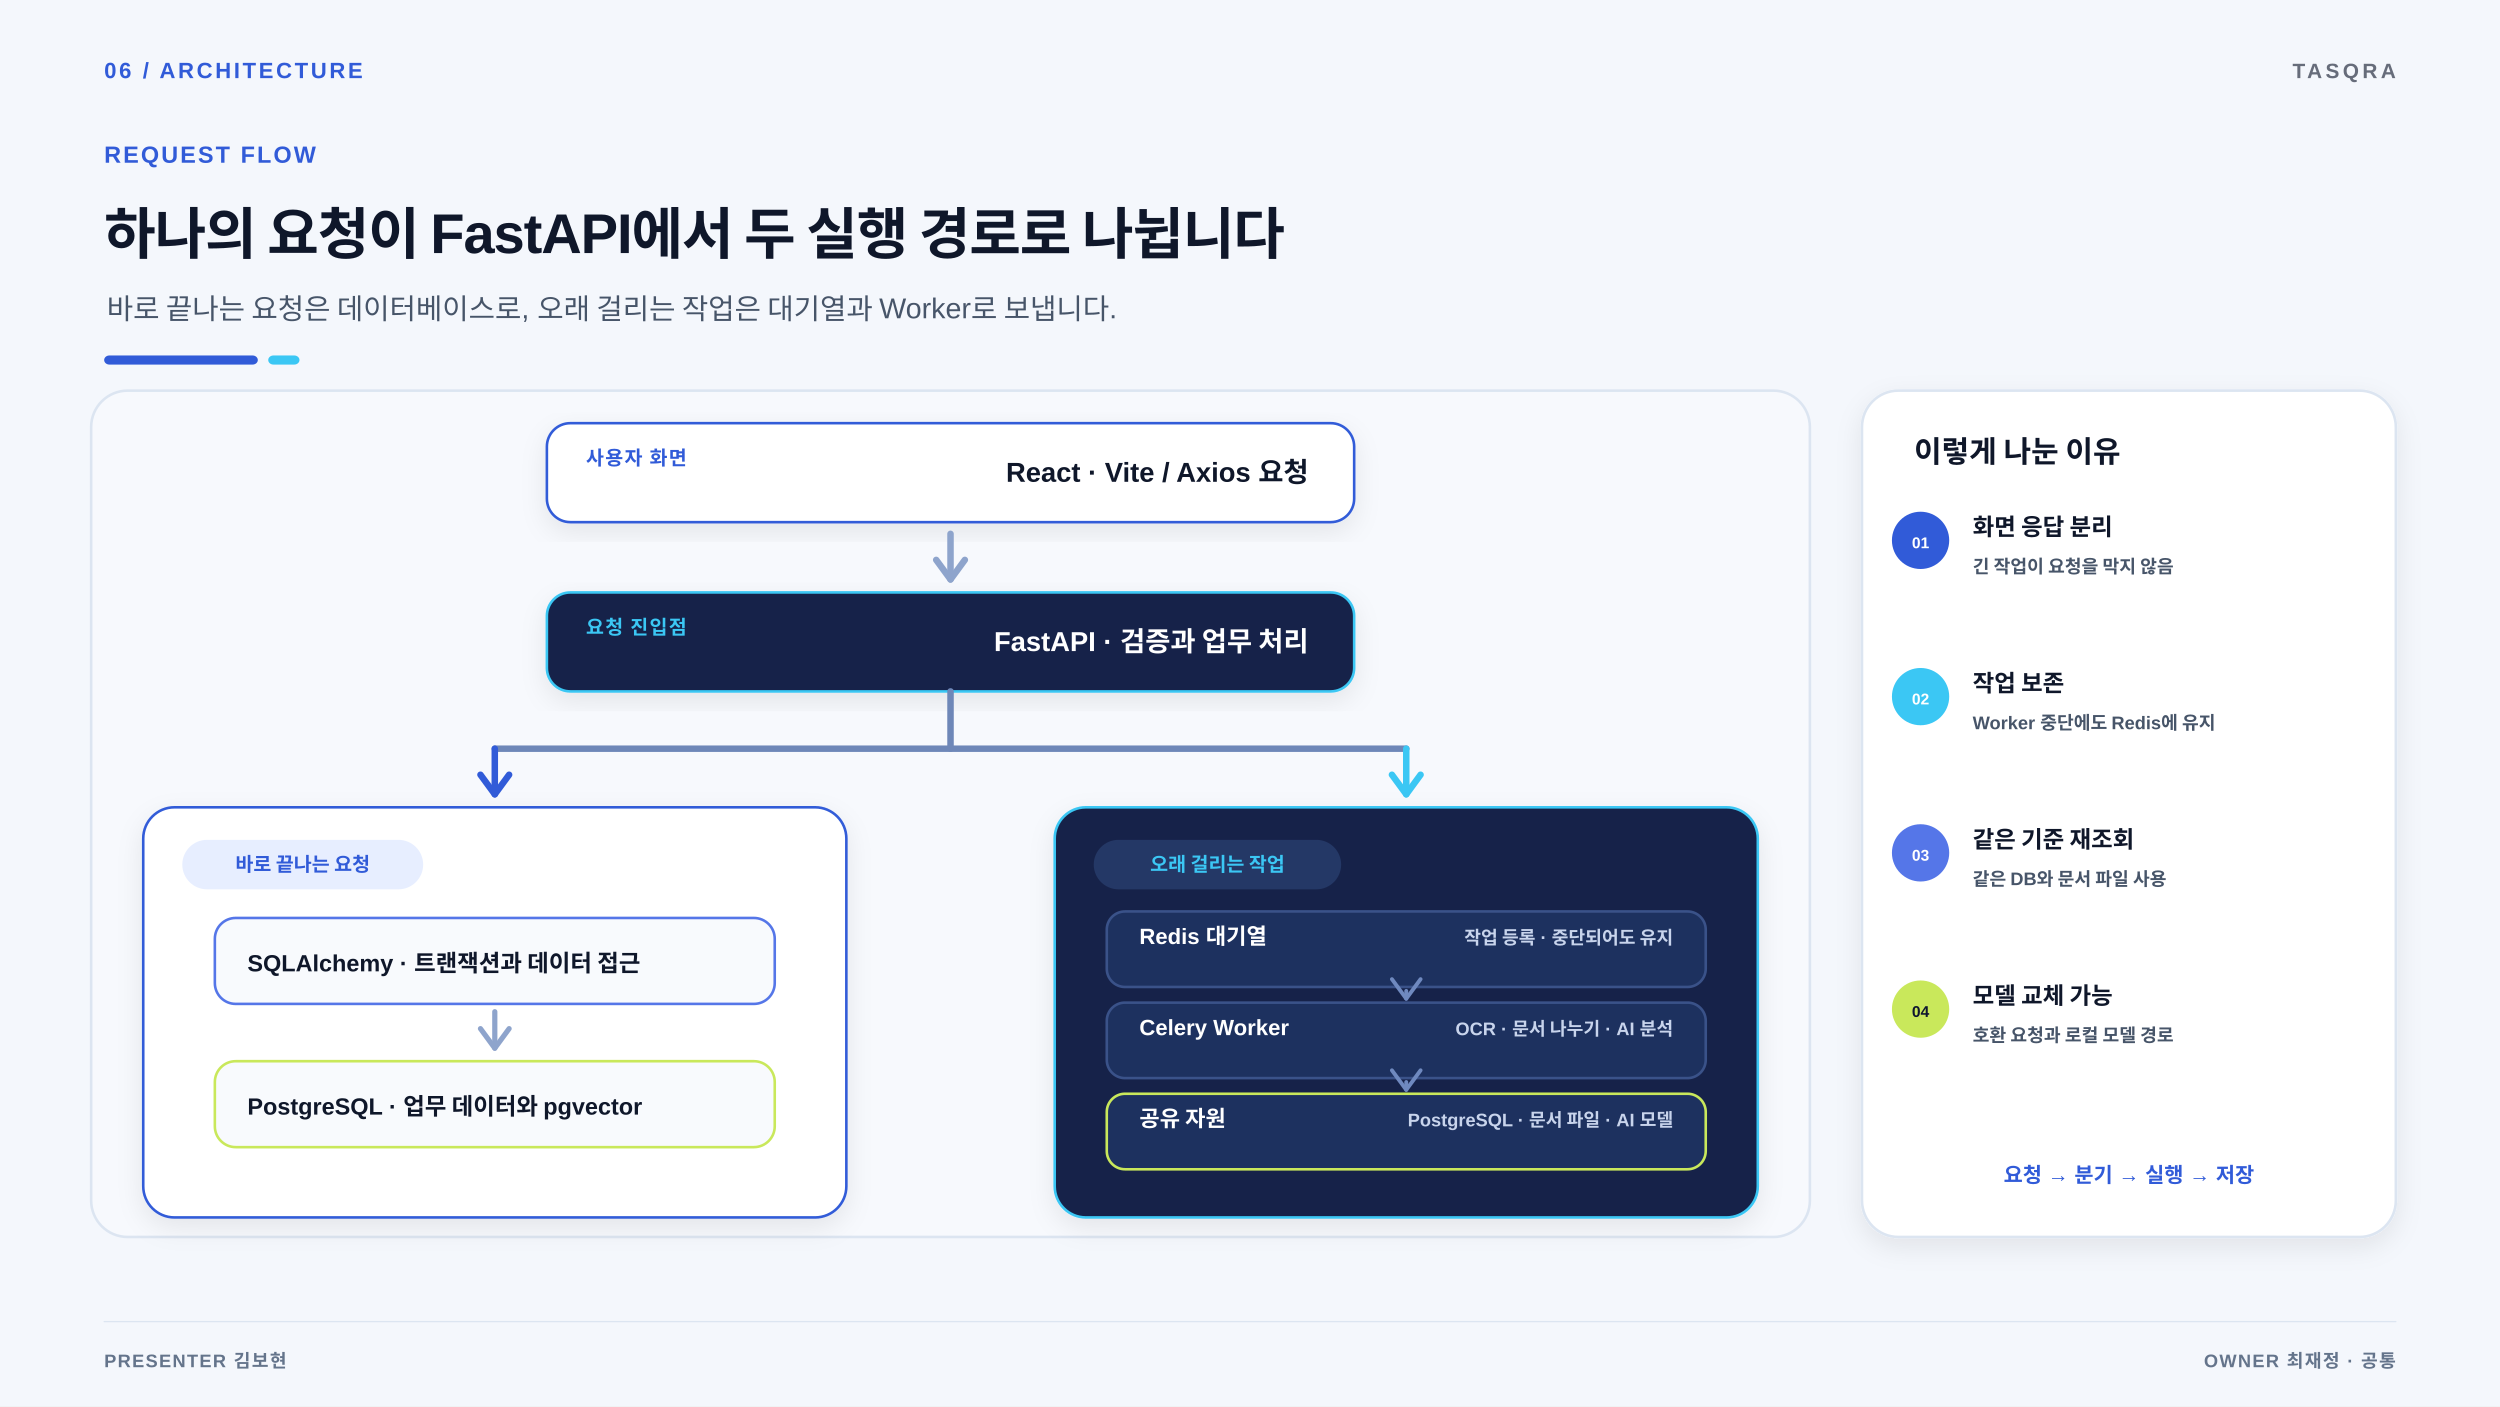
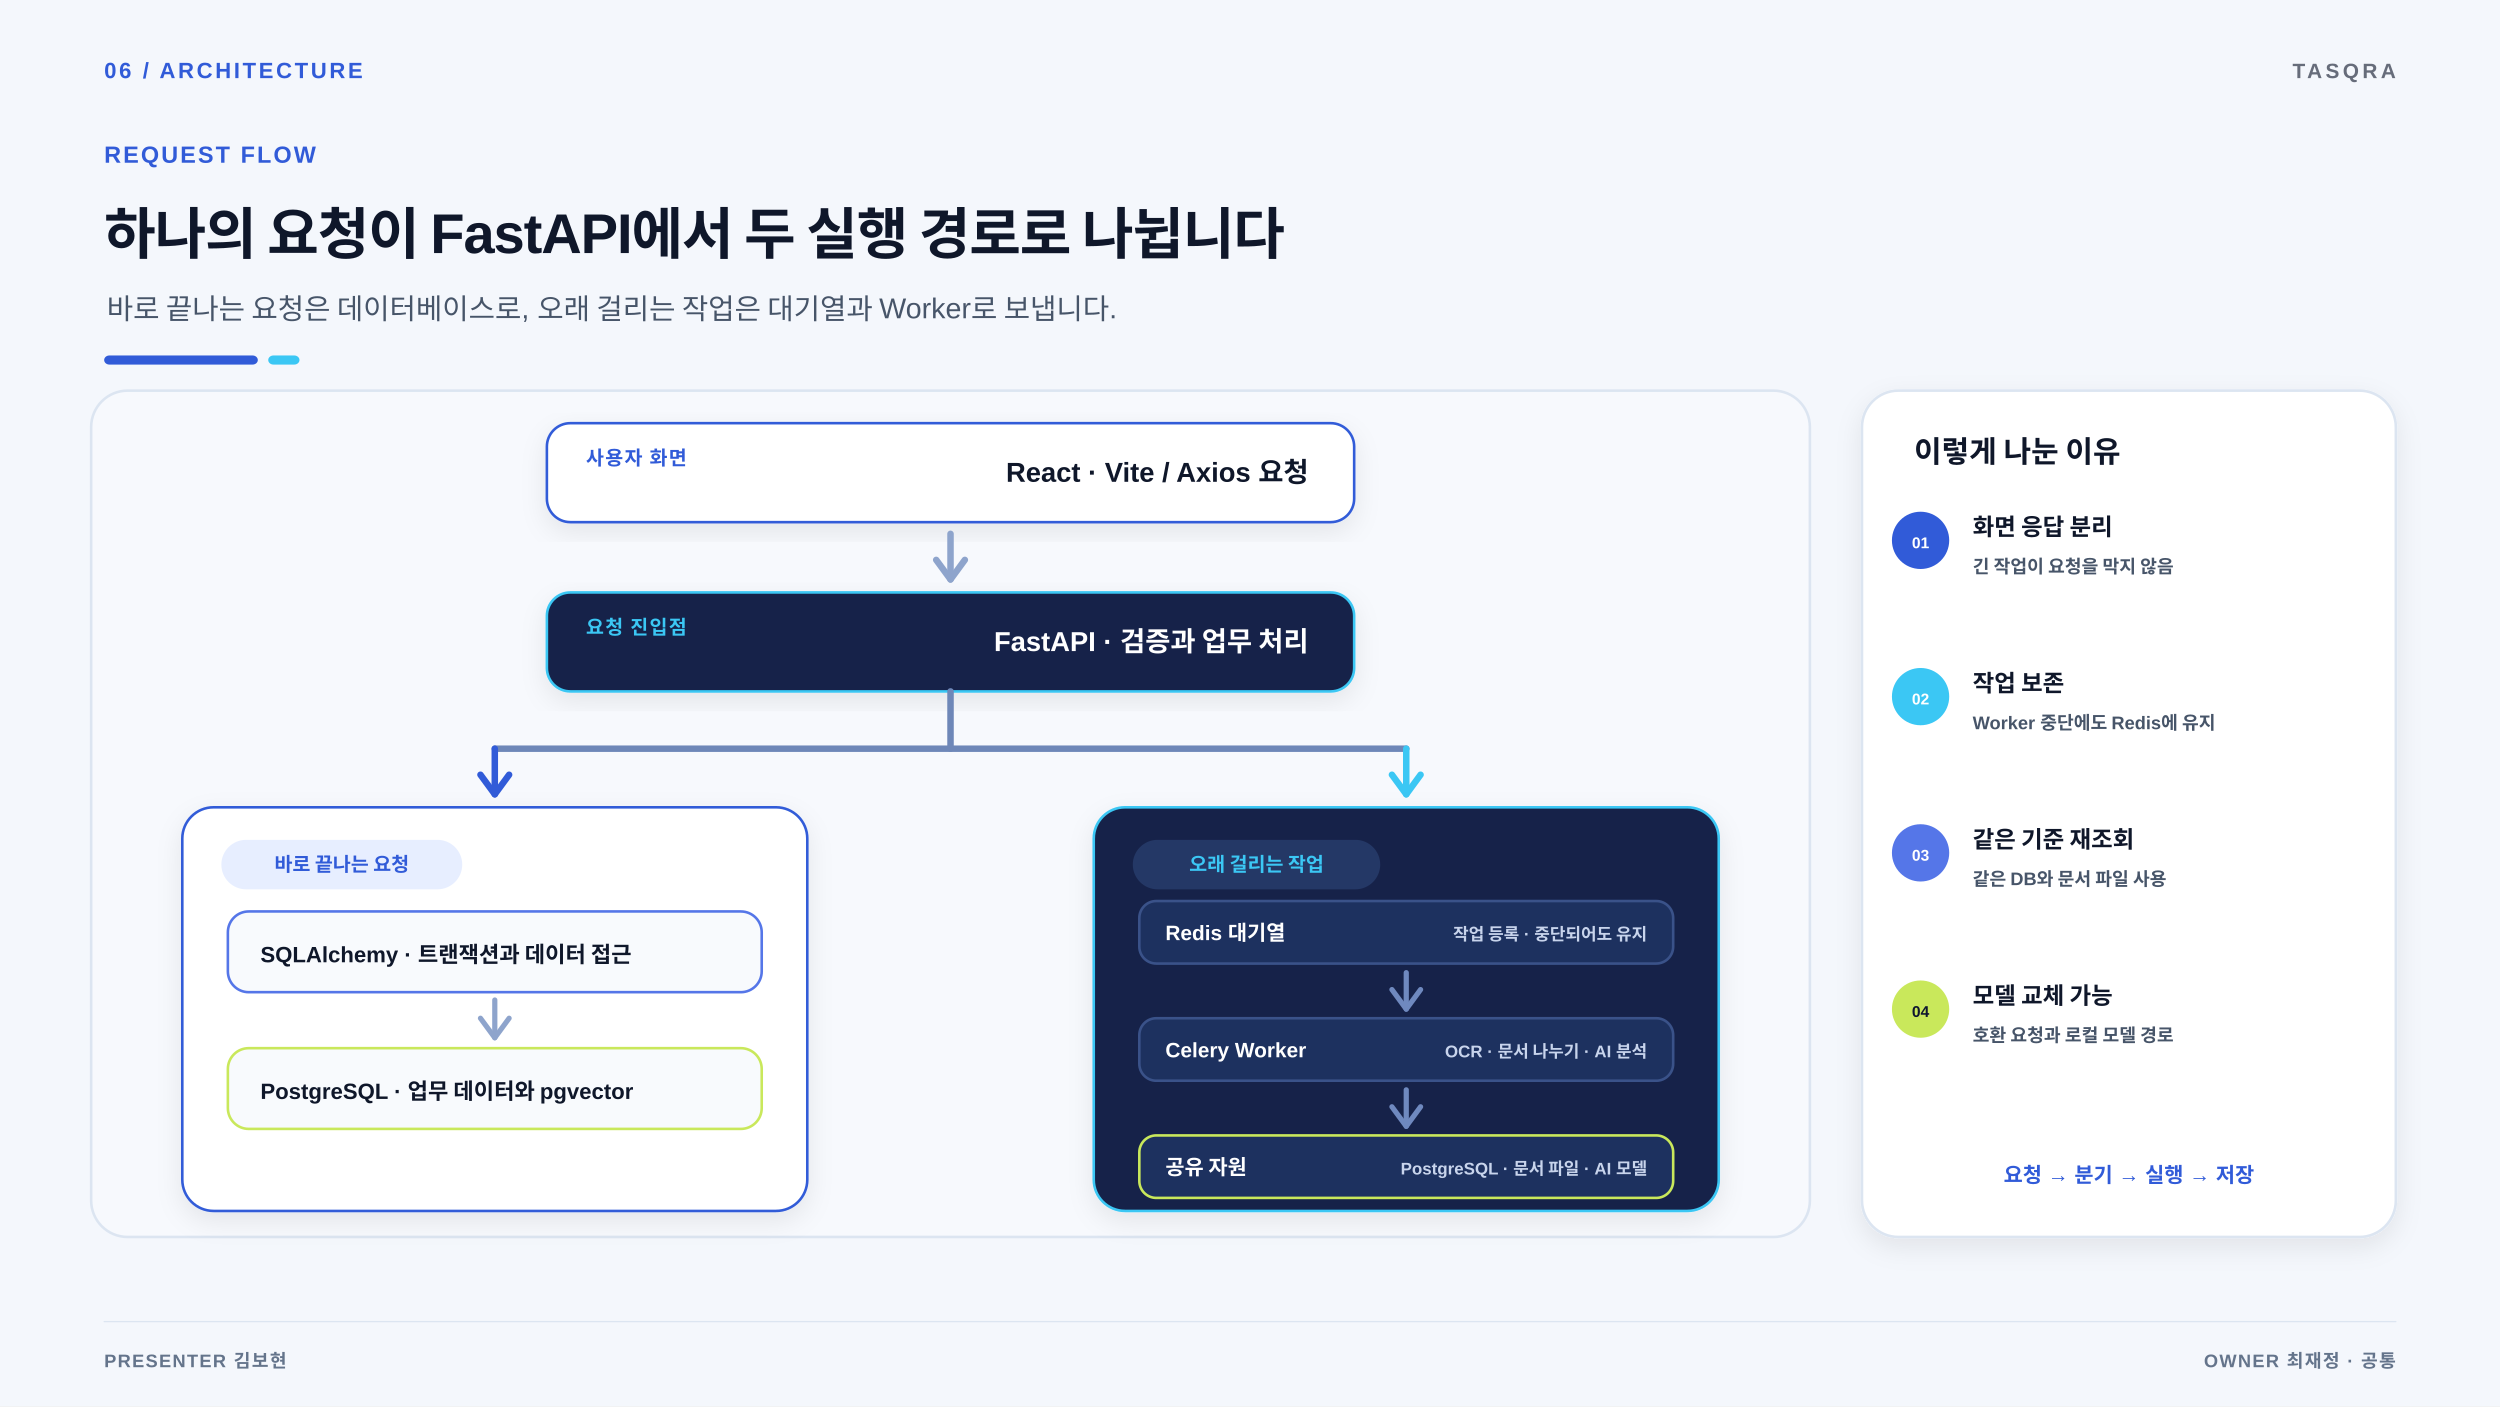
<svg xmlns="http://www.w3.org/2000/svg" width="1920" height="1080" viewBox="0 0 1920 1080">
  <defs>
    <style>@font-face{font-family:NotoKR;src:url("../../포트폴리오/NotoSansKR.ttf") format("truetype");} text{font-family:NotoKR,Arial,sans-serif;}</style>
    <filter id="shadow" x="-20%" y="-20%" width="140%" height="140%">
      <feDropShadow dx="0" dy="12" stdDeviation="16" flood-color="#0E162F" flood-opacity="0.11" />
    </filter>
    <filter id="softShadow" x="-20%" y="-20%" width="140%" height="140%">
      <feDropShadow dx="0" dy="7" stdDeviation="10" flood-color="#0E162F" flood-opacity="0.08" />
    </filter>
  </defs>
  <rect x="0" y="0" width="1920" height="1080" rx="0" fill="#F4F7FC" stroke="none" stroke-width="0" opacity="1" />
  <text x="80" y="60" font-family="NotoKR, Arial, sans-serif" font-size="17" font-weight="800" font-style="normal" fill="#315BD8" text-anchor="start" letter-spacing="2" opacity="1">06  /  ARCHITECTURE</text>
  <text x="1840" y="60" font-family="NotoKR, Arial, sans-serif" font-size="16" font-weight="800" font-style="normal" fill="#0F172A" text-anchor="end" letter-spacing="2.6" opacity="0.62">TASQRA</text>
  <line x1="80" y1="1015" x2="1840" y2="1015" stroke="#DCE5F1" stroke-width="1" stroke-linecap="round" opacity="1" />
  <text x="80" y="1050" font-family="NotoKR, Arial, sans-serif" font-size="14" font-weight="700" font-style="normal" fill="#64748B" text-anchor="start" letter-spacing="1" opacity="1">PRESENTER  김보현</text>
  <text x="1840" y="1050" font-family="NotoKR, Arial, sans-serif" font-size="14" font-weight="700" font-style="normal" fill="#64748B" text-anchor="end" letter-spacing="1" opacity="1">OWNER  최재정 · 공통</text>
  <text x="80" y="125" font-family="NotoKR, Arial, sans-serif" font-size="18" font-weight="800" font-style="normal" fill="#315BD8" text-anchor="start" letter-spacing="1.6" opacity="1">REQUEST FLOW</text>
  <text x="80" y="195" font-family="NotoKR, Arial, sans-serif" font-size="43" font-weight="800" font-style="normal" fill="#0F172A" text-anchor="start" letter-spacing="-0.8" opacity="1">하나의 요청이 FastAPI에서 두 실행 경로로 나뉩니다</text>
  <text x="82" y="245" font-family="NotoKR, Arial, sans-serif" font-size="22" font-weight="500" font-style="normal" fill="#475569" text-anchor="start" letter-spacing="0" opacity="1">바로 끝나는 요청은 데이터베이스로, 오래 걸리는 작업은 대기열과 Worker로 보냅니다.</text>
  <rect x="80" y="273" width="118" height="7" rx="4" fill="#315BD8" stroke="none" stroke-width="0" opacity="1" />
  <rect x="206" y="273" width="24" height="7" rx="4" fill="#3BC7F4" stroke="none" stroke-width="0" opacity="1" />
  <rect x="70" y="300" width="1320" height="650" rx="28" fill="#F7F9FD" stroke="#DCE5F1" stroke-width="2" opacity="1" />
  <rect x="420" y="325" width="620" height="76" rx="18" fill="#FFFFFF" stroke="#315BD8" stroke-width="2" opacity="1" filter="url(#softShadow)" />
  <text x="450" y="357" font-family="NotoKR, Arial, sans-serif" font-size="15" font-weight="800" font-style="normal" fill="#315BD8" text-anchor="start" letter-spacing="1.0" opacity="1">사용자 화면</text>
  <text x="1005" y="370" font-family="NotoKR, Arial, sans-serif" font-size="21" font-weight="800" font-style="normal" fill="#0F172A" text-anchor="end" letter-spacing="0" opacity="1">React · Vite  /  Axios 요청</text>
  <line x1="730" y1="410" x2="730" y2="445" stroke="#8EA4CC" stroke-width="5" stroke-linecap="round" opacity="1" />
  <path d="M 719 430 L 730 445 L 741 430" fill="none" stroke="#8EA4CC" stroke-width="5" stroke-linecap="round" stroke-linejoin="round" />
  <rect x="420" y="455" width="620" height="76" rx="18" fill="#16234A" stroke="#3BC7F4" stroke-width="2" opacity="1" filter="url(#softShadow)" />
  <text x="450" y="487" font-family="NotoKR, Arial, sans-serif" font-size="15" font-weight="800" font-style="normal" fill="#3BC7F4" text-anchor="start" letter-spacing="1.0" opacity="1">요청 진입점</text>
  <text x="1005" y="500" font-family="NotoKR, Arial, sans-serif" font-size="21" font-weight="800" font-style="normal" fill="#FFFFFF" text-anchor="end" letter-spacing="0" opacity="1">FastAPI  ·  검증과 업무 처리</text>
  <line x1="730" y1="531" x2="730" y2="575" stroke="#6E87B8" stroke-width="5" stroke-linecap="round" opacity="1" />
  <line x1="380" y1="575" x2="1080" y2="575" stroke="#6E87B8" stroke-width="5" stroke-linecap="round" opacity="1" />
  <line x1="380" y1="575" x2="380" y2="610" stroke="#315BD8" stroke-width="5" stroke-linecap="round" opacity="1" />
  <path d="M 369 595 L 380 610 L 391 595" fill="none" stroke="#315BD8" stroke-width="5" stroke-linecap="round" stroke-linejoin="round" />
  <line x1="1080" y1="575" x2="1080" y2="610" stroke="#3BC7F4" stroke-width="5" stroke-linecap="round" opacity="1" />
  <path d="M 1069 595 L 1080 610 L 1091 595" fill="none" stroke="#3BC7F4" stroke-width="5" stroke-linecap="round" stroke-linejoin="round" />
-   <rect x="110" y="620" width="540" height="315" rx="24" fill="#FFFFFF" stroke="#315BD8" stroke-width="2" opacity="1" filter="url(#softShadow)" />
-   <rect x="140" y="645" width="185" height="38" rx="19.0" fill="#E7EEFF" stroke="none" stroke-width="0" opacity="1" />
-   <text x="232.5" y="669.1" font-family="NotoKR, Arial, sans-serif" font-size="15" font-weight="700" font-style="normal" fill="#315BD8" text-anchor="middle" letter-spacing="0" opacity="1">바로 끝나는 요청</text>
-   <rect x="165" y="705" width="430" height="66" rx="16" fill="#F8FAFD" stroke="#5576E8" stroke-width="2" opacity="1" />
-   <text x="190" y="746" font-family="NotoKR, Arial, sans-serif" font-size="18" font-weight="800" font-style="normal" fill="#0F172A" text-anchor="start" letter-spacing="0" opacity="1">SQLAlchemy  ·  트랜잭션과 데이터 접근</text>
-   <line x1="380" y1="777" x2="380" y2="805" stroke="#8EA4CC" stroke-width="4" stroke-linecap="round" opacity="1" />
-   <path d="M 369 790 L 380 805 L 391 790" fill="none" stroke="#8EA4CC" stroke-width="4" stroke-linecap="round" stroke-linejoin="round" />
-   <rect x="165" y="815" width="430" height="66" rx="16" fill="#F8FAFD" stroke="#C9E85B" stroke-width="2" opacity="1" />
-   <text x="190" y="856" font-family="NotoKR, Arial, sans-serif" font-size="18" font-weight="800" font-style="normal" fill="#0F172A" text-anchor="start" letter-spacing="0" opacity="1">PostgreSQL  ·  업무 데이터와 pgvector</text>
-   <rect x="810" y="620" width="540" height="315" rx="24" fill="#16234A" stroke="#3BC7F4" stroke-width="2" opacity="1" filter="url(#softShadow)" />
-   <rect x="840" y="645" width="190" height="38" rx="19.0" fill="#243866" stroke="none" stroke-width="0" opacity="1" />
-   <text x="935.0" y="669.1" font-family="NotoKR, Arial, sans-serif" font-size="15" font-weight="700" font-style="normal" fill="#3BC7F4" text-anchor="middle" letter-spacing="0" opacity="1">오래 걸리는 작업</text>
-   <rect x="850" y="700" width="460" height="58" rx="14" fill="#1D315F" stroke="#3A5289" stroke-width="2" opacity="1" />
-   <text x="875" y="725" font-family="NotoKR, Arial, sans-serif" font-size="17" font-weight="800" font-style="normal" fill="#FFFFFF" text-anchor="start" letter-spacing="0" opacity="1">Redis 대기열</text>
-   <text x="1285" y="725" font-family="NotoKR, Arial, sans-serif" font-size="14" font-weight="600" font-style="normal" fill="#C8D4EC" text-anchor="end" letter-spacing="0" opacity="1">작업 등록 · 중단되어도 유지</text>
-   <line x1="1080" y1="761" x2="1080" y2="767" stroke="#6F89BF" stroke-width="3" stroke-linecap="round" opacity="1" />
-   <path d="M 1069 752 L 1080 767 L 1091 752" fill="none" stroke="#6F89BF" stroke-width="3" stroke-linecap="round" stroke-linejoin="round" />
-   <rect x="850" y="770" width="460" height="58" rx="14" fill="#1D315F" stroke="#3A5289" stroke-width="2" opacity="1" />
-   <text x="875" y="795" font-family="NotoKR, Arial, sans-serif" font-size="17" font-weight="800" font-style="normal" fill="#FFFFFF" text-anchor="start" letter-spacing="0" opacity="1">Celery Worker</text>
-   <text x="1285" y="795" font-family="NotoKR, Arial, sans-serif" font-size="14" font-weight="600" font-style="normal" fill="#C8D4EC" text-anchor="end" letter-spacing="0" opacity="1">OCR · 문서 나누기 · AI 분석</text>
-   <line x1="1080" y1="831" x2="1080" y2="837" stroke="#6F89BF" stroke-width="3" stroke-linecap="round" opacity="1" />
-   <path d="M 1069 822 L 1080 837 L 1091 822" fill="none" stroke="#6F89BF" stroke-width="3" stroke-linecap="round" stroke-linejoin="round" />
-   <rect x="850" y="840" width="460" height="58" rx="14" fill="#1D315F" stroke="#C9E85B" stroke-width="2" opacity="1" />
-   <text x="875" y="865" font-family="NotoKR, Arial, sans-serif" font-size="17" font-weight="800" font-style="normal" fill="#FFFFFF" text-anchor="start" letter-spacing="0" opacity="1">공유 자원</text>
-   <text x="1285" y="865" font-family="NotoKR, Arial, sans-serif" font-size="14" font-weight="600" font-style="normal" fill="#C8D4EC" text-anchor="end" letter-spacing="0" opacity="1">PostgreSQL · 문서 파일 · AI 모델</text>
+   <rect x="140" y="620" width="480" height="310" rx="24" fill="#FFFFFF" stroke="#315BD8" stroke-width="2" opacity="1" filter="url(#softShadow)" />
+   <rect x="170" y="645" width="185" height="38" rx="19.0" fill="#E7EEFF" stroke="none" stroke-width="0" opacity="1" />
+   <text x="262.5" y="669.1" font-family="NotoKR, Arial, sans-serif" font-size="15" font-weight="700" font-style="normal" fill="#315BD8" text-anchor="middle" letter-spacing="0" opacity="1">바로 끝나는 요청</text>
+   <rect x="175" y="700" width="410" height="62" rx="16" fill="#F8FAFD" stroke="#5576E8" stroke-width="2" opacity="1" />
+   <text x="200" y="739" font-family="NotoKR, Arial, sans-serif" font-size="17" font-weight="800" font-style="normal" fill="#0F172A" text-anchor="start" letter-spacing="0" opacity="1">SQLAlchemy  ·  트랜잭션과 데이터 접근</text>
+   <line x1="380" y1="768" x2="380" y2="797" stroke="#8EA4CC" stroke-width="4" stroke-linecap="round" opacity="1" />
+   <path d="M 369 782 L 380 797 L 391 782" fill="none" stroke="#8EA4CC" stroke-width="4" stroke-linecap="round" stroke-linejoin="round" />
+   <rect x="175" y="805" width="410" height="62" rx="16" fill="#F8FAFD" stroke="#C9E85B" stroke-width="2" opacity="1" />
+   <text x="200" y="844" font-family="NotoKR, Arial, sans-serif" font-size="17" font-weight="800" font-style="normal" fill="#0F172A" text-anchor="start" letter-spacing="0" opacity="1">PostgreSQL  ·  업무 데이터와 pgvector</text>
+   <rect x="840" y="620" width="480" height="310" rx="24" fill="#16234A" stroke="#3BC7F4" stroke-width="2" opacity="1" filter="url(#softShadow)" />
+   <rect x="870" y="645" width="190" height="38" rx="19.0" fill="#243866" stroke="none" stroke-width="0" opacity="1" />
+   <text x="965.0" y="669.1" font-family="NotoKR, Arial, sans-serif" font-size="15" font-weight="700" font-style="normal" fill="#3BC7F4" text-anchor="middle" letter-spacing="0" opacity="1">오래 걸리는 작업</text>
+   <rect x="875" y="692" width="410" height="48" rx="13" fill="#1D315F" stroke="#3A5289" stroke-width="2" opacity="1" />
+   <text x="895" y="722" font-family="NotoKR, Arial, sans-serif" font-size="16" font-weight="800" font-style="normal" fill="#FFFFFF" text-anchor="start" letter-spacing="0" opacity="1">Redis 대기열</text>
+   <text x="1265" y="722" font-family="NotoKR, Arial, sans-serif" font-size="13" font-weight="600" font-style="normal" fill="#C8D4EC" text-anchor="end" letter-spacing="0" opacity="1">작업 등록 · 중단되어도 유지</text>
+   <line x1="1080" y1="747" x2="1080" y2="775" stroke="#6F89BF" stroke-width="4" stroke-linecap="round" opacity="1" />
+   <path d="M 1069 760 L 1080 775 L 1091 760" fill="none" stroke="#6F89BF" stroke-width="4" stroke-linecap="round" stroke-linejoin="round" />
+   <rect x="875" y="782" width="410" height="48" rx="13" fill="#1D315F" stroke="#3A5289" stroke-width="2" opacity="1" />
+   <text x="895" y="812" font-family="NotoKR, Arial, sans-serif" font-size="16" font-weight="800" font-style="normal" fill="#FFFFFF" text-anchor="start" letter-spacing="0" opacity="1">Celery Worker</text>
+   <text x="1265" y="812" font-family="NotoKR, Arial, sans-serif" font-size="13" font-weight="600" font-style="normal" fill="#C8D4EC" text-anchor="end" letter-spacing="0" opacity="1">OCR · 문서 나누기 · AI 분석</text>
+   <line x1="1080" y1="837" x2="1080" y2="865" stroke="#6F89BF" stroke-width="4" stroke-linecap="round" opacity="1" />
+   <path d="M 1069 850 L 1080 865 L 1091 850" fill="none" stroke="#6F89BF" stroke-width="4" stroke-linecap="round" stroke-linejoin="round" />
+   <rect x="875" y="872" width="410" height="48" rx="13" fill="#1D315F" stroke="#C9E85B" stroke-width="2" opacity="1" />
+   <text x="895" y="902" font-family="NotoKR, Arial, sans-serif" font-size="16" font-weight="800" font-style="normal" fill="#FFFFFF" text-anchor="start" letter-spacing="0" opacity="1">공유 자원</text>
+   <text x="1265" y="902" font-family="NotoKR, Arial, sans-serif" font-size="13" font-weight="600" font-style="normal" fill="#C8D4EC" text-anchor="end" letter-spacing="0" opacity="1">PostgreSQL · 문서 파일 · AI 모델</text>
  <rect x="1430" y="300" width="410" height="650" rx="28" fill="#FFFFFF" stroke="#DCE5F1" stroke-width="2" opacity="1" filter="url(#softShadow)" />
  <text x="1470" y="355" font-family="NotoKR, Arial, sans-serif" font-size="23" font-weight="800" font-style="normal" fill="#0F172A" text-anchor="start" letter-spacing="0" opacity="1">이렇게 나눈 이유</text>
  <circle cx="1475" cy="415" r="22" fill="#315BD8" stroke="none" stroke-width="0" opacity="1" />
  <text x="1475" y="421" font-family="NotoKR, Arial, sans-serif" font-size="12" font-weight="800" font-style="normal" fill="#FFFFFF" text-anchor="middle" letter-spacing="0" opacity="1">01</text>
  <text x="1515" y="411" font-family="NotoKR, Arial, sans-serif" font-size="18" font-weight="800" font-style="normal" fill="#0F172A" text-anchor="start" letter-spacing="0" opacity="1">화면 응답 분리</text>
  <text x="1515" y="440" font-family="NotoKR, Arial, sans-serif" font-size="14" font-weight="600" font-style="normal" fill="#475569" text-anchor="start" letter-spacing="0" opacity="1">긴 작업이 요청을 막지 않음</text>
  <circle cx="1475" cy="535" r="22" fill="#3BC7F4" stroke="none" stroke-width="0" opacity="1" />
  <text x="1475" y="541" font-family="NotoKR, Arial, sans-serif" font-size="12" font-weight="800" font-style="normal" fill="#FFFFFF" text-anchor="middle" letter-spacing="0" opacity="1">02</text>
  <text x="1515" y="531" font-family="NotoKR, Arial, sans-serif" font-size="18" font-weight="800" font-style="normal" fill="#0F172A" text-anchor="start" letter-spacing="0" opacity="1">작업 보존</text>
  <text x="1515" y="560" font-family="NotoKR, Arial, sans-serif" font-size="14" font-weight="600" font-style="normal" fill="#475569" text-anchor="start" letter-spacing="0" opacity="1">Worker 중단에도 Redis에 유지</text>
  <circle cx="1475" cy="655" r="22" fill="#5576E8" stroke="none" stroke-width="0" opacity="1" />
  <text x="1475" y="661" font-family="NotoKR, Arial, sans-serif" font-size="12" font-weight="800" font-style="normal" fill="#FFFFFF" text-anchor="middle" letter-spacing="0" opacity="1">03</text>
  <text x="1515" y="651" font-family="NotoKR, Arial, sans-serif" font-size="18" font-weight="800" font-style="normal" fill="#0F172A" text-anchor="start" letter-spacing="0" opacity="1">같은 기준 재조회</text>
  <text x="1515" y="680" font-family="NotoKR, Arial, sans-serif" font-size="14" font-weight="600" font-style="normal" fill="#475569" text-anchor="start" letter-spacing="0" opacity="1">같은 DB와 문서 파일 사용</text>
  <circle cx="1475" cy="775" r="22" fill="#C9E85B" stroke="none" stroke-width="0" opacity="1" />
  <text x="1475" y="781" font-family="NotoKR, Arial, sans-serif" font-size="12" font-weight="800" font-style="normal" fill="#0E162F" text-anchor="middle" letter-spacing="0" opacity="1">04</text>
  <text x="1515" y="771" font-family="NotoKR, Arial, sans-serif" font-size="18" font-weight="800" font-style="normal" fill="#0F172A" text-anchor="start" letter-spacing="0" opacity="1">모델 교체 가능</text>
  <text x="1515" y="800" font-family="NotoKR, Arial, sans-serif" font-size="14" font-weight="600" font-style="normal" fill="#475569" text-anchor="start" letter-spacing="0" opacity="1">호환 요청과 로컬 모델 경로</text>
  <text x="1635" y="908" font-family="NotoKR, Arial, sans-serif" font-size="16" font-weight="800" font-style="normal" fill="#315BD8" text-anchor="middle" letter-spacing="0" opacity="1">요청  →  분기  →  실행  →  저장</text>
</svg>
